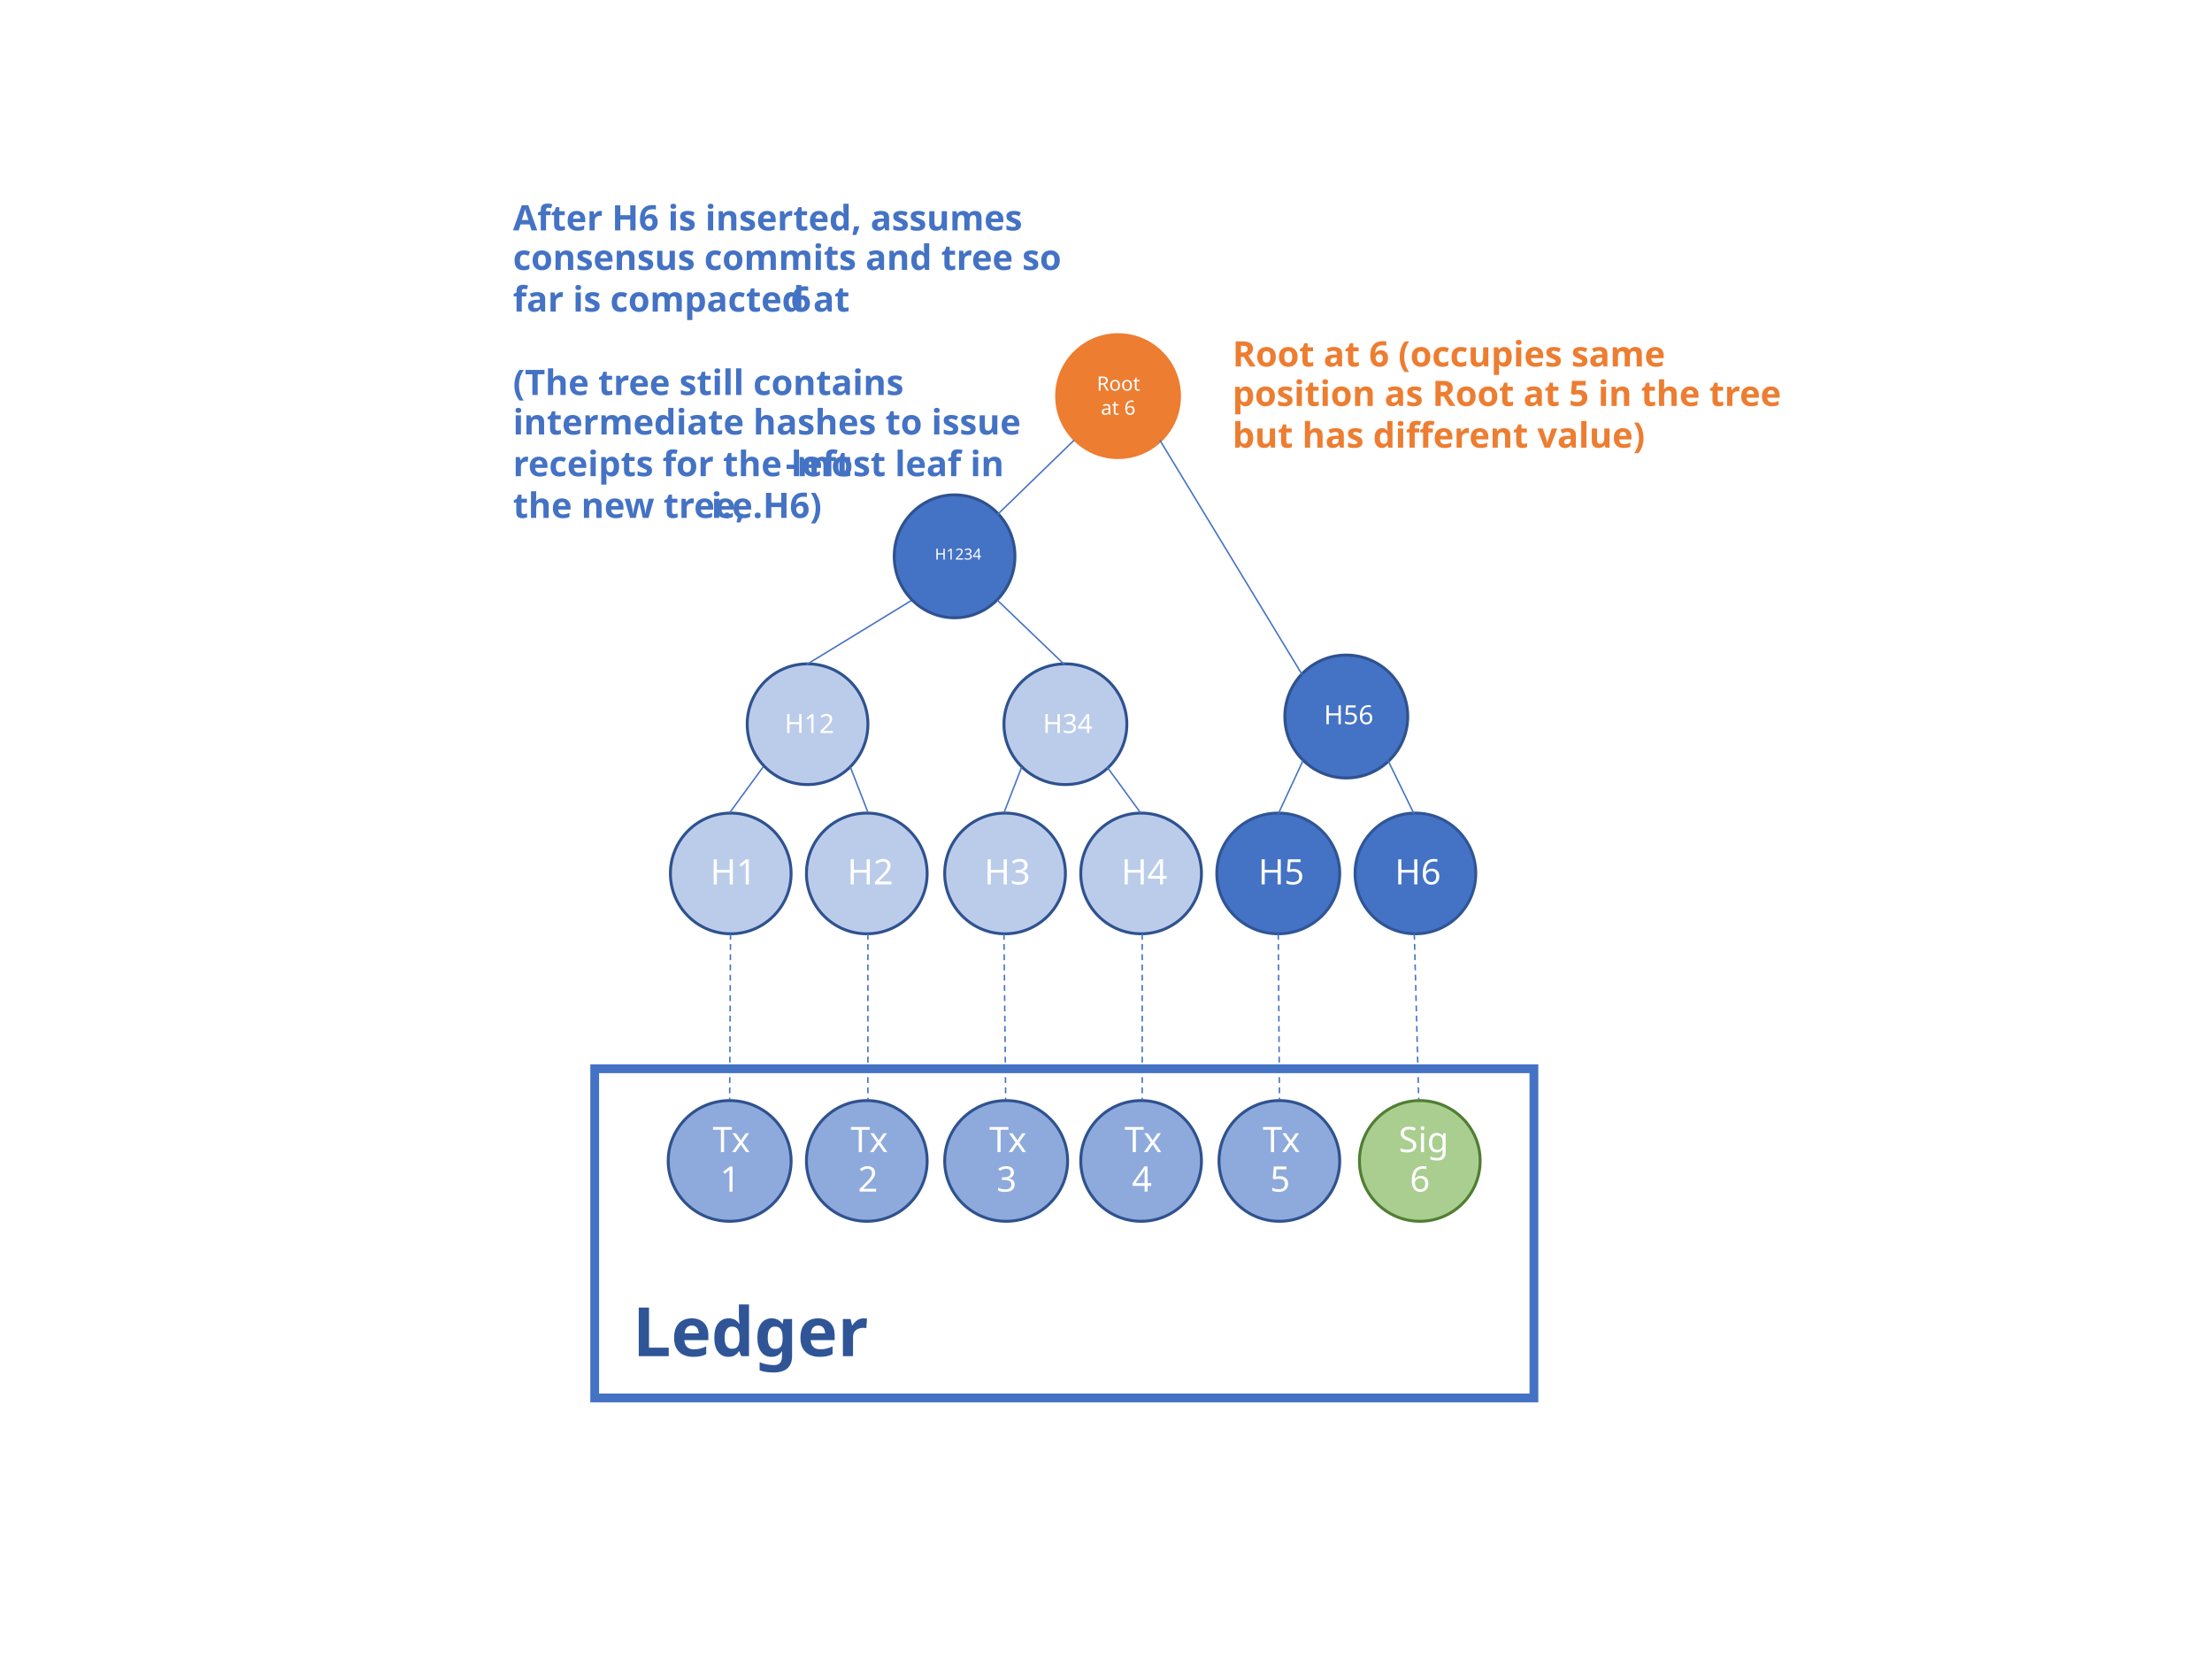
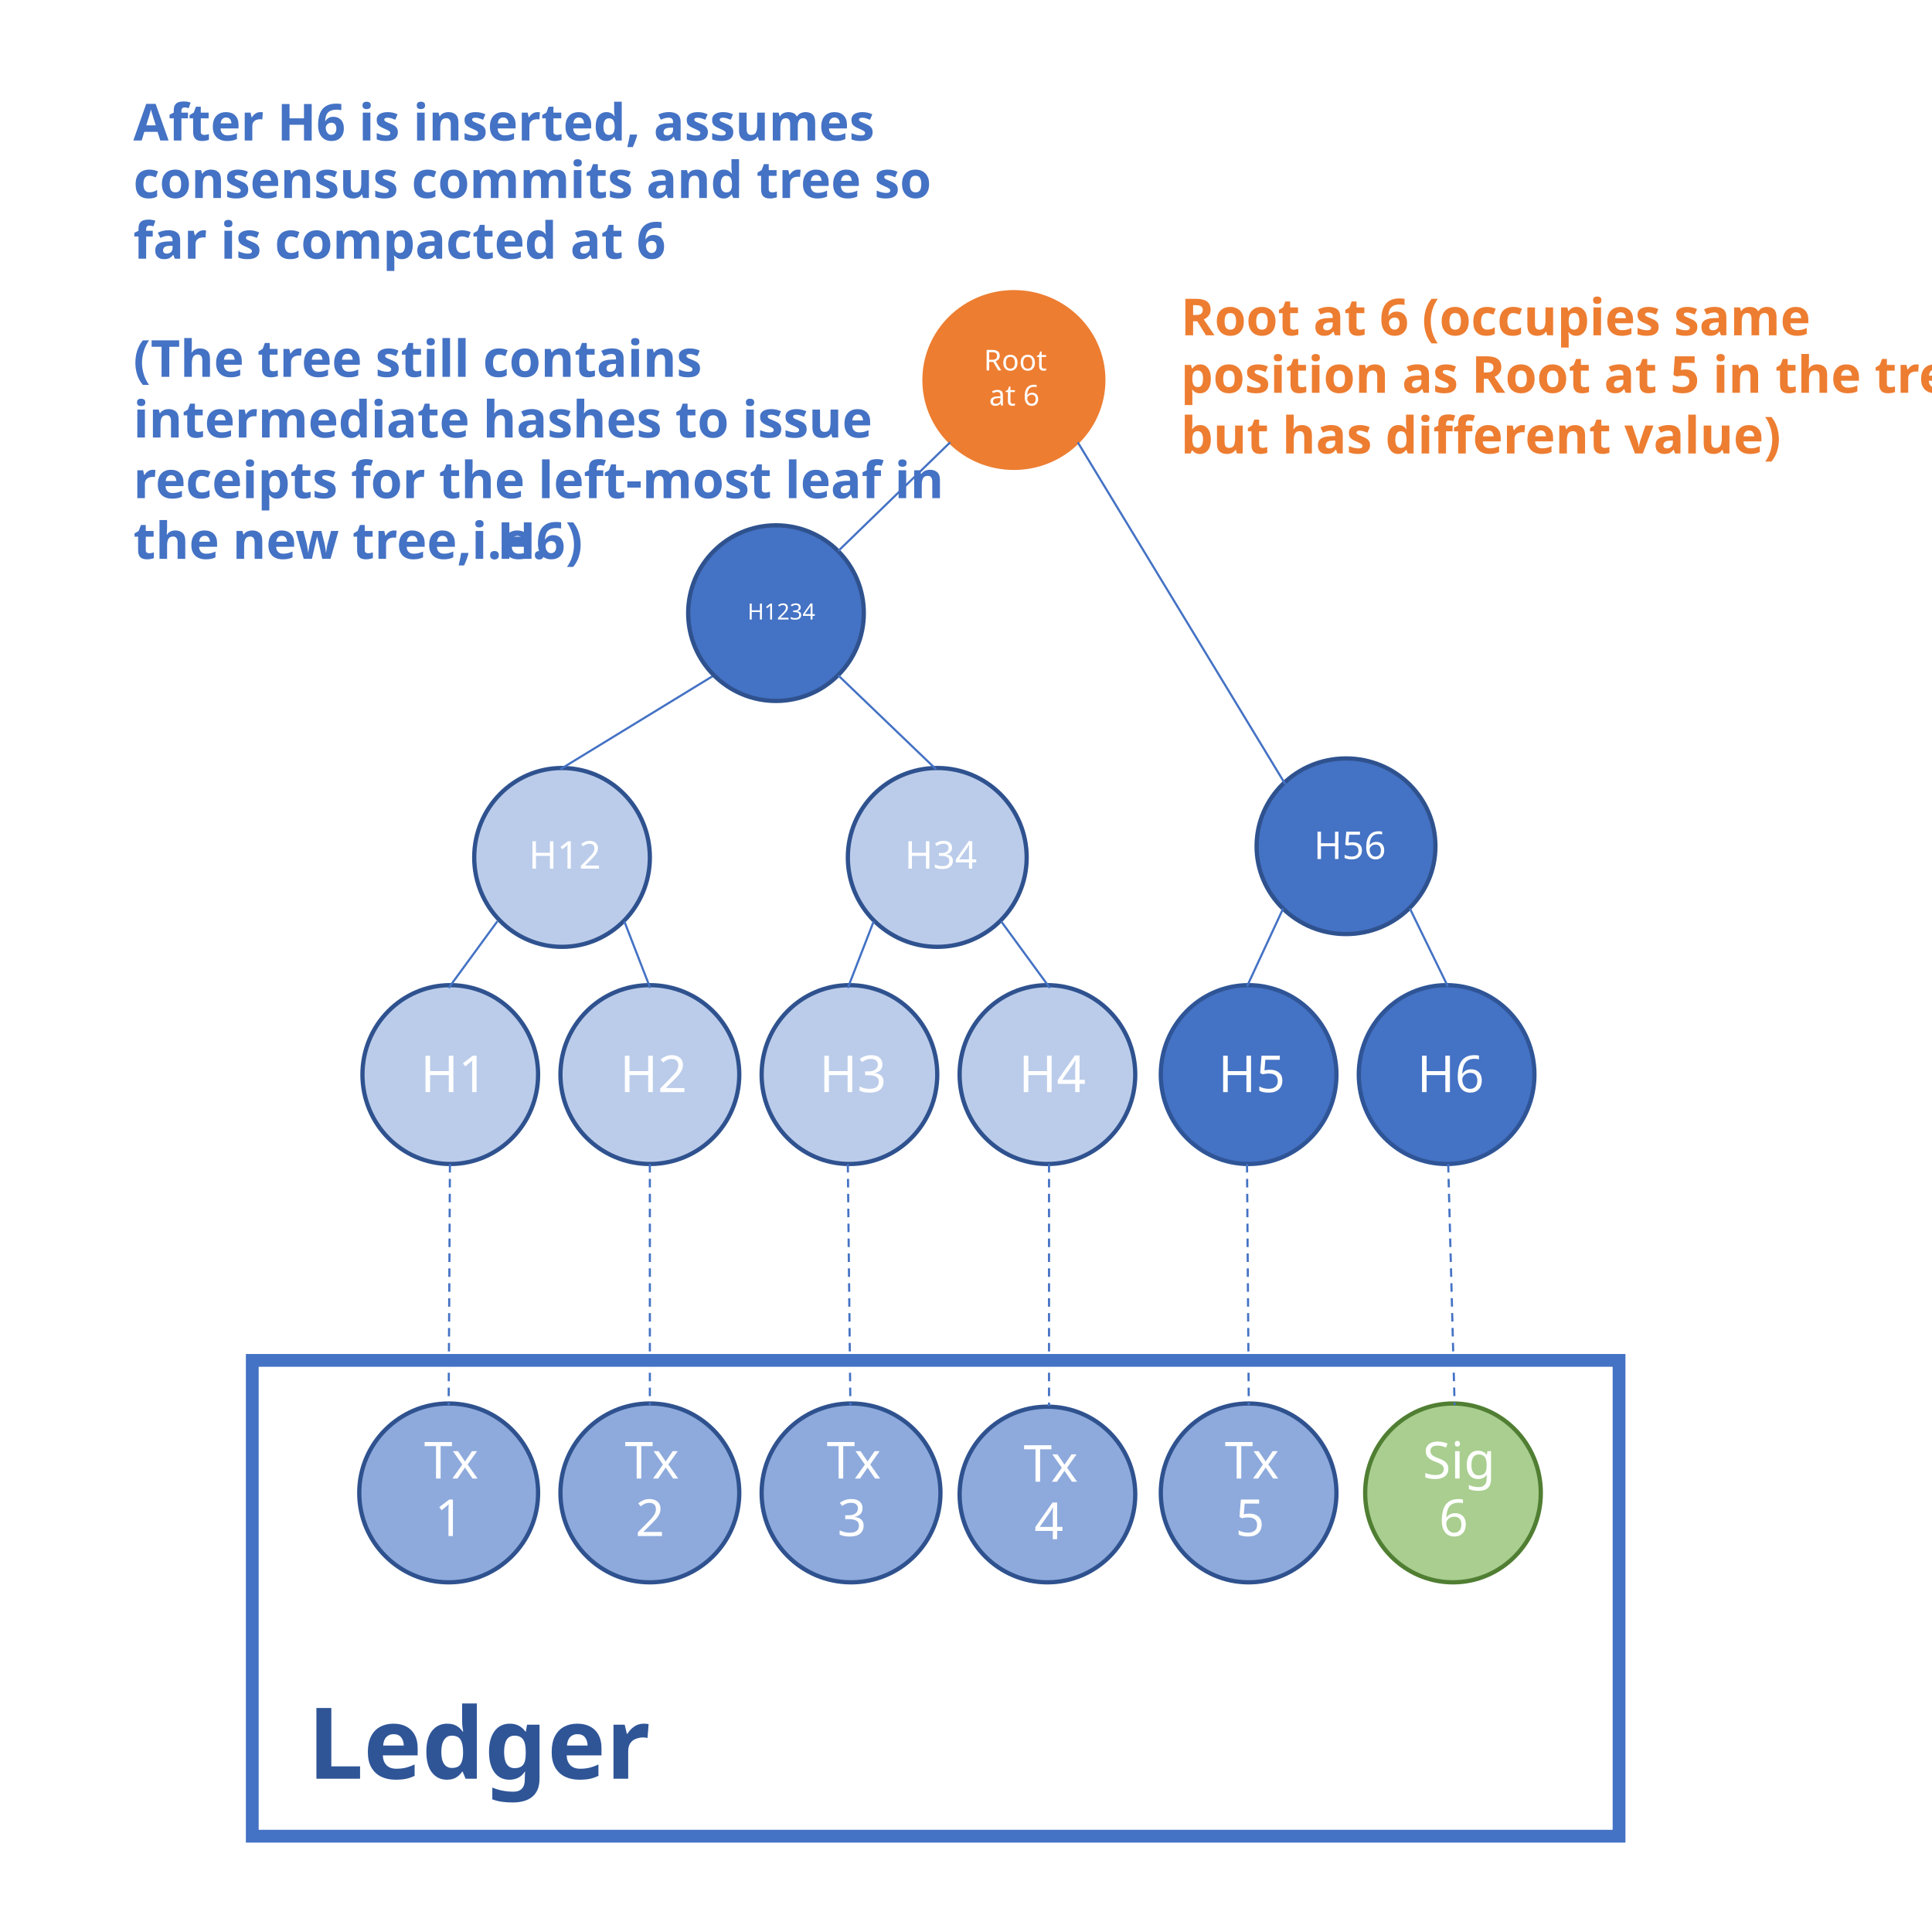
- <svg xmlns="http://www.w3.org/2000/svg" width="1008" height="756" overflow="hidden">
+ <svg xmlns="http://www.w3.org/2000/svg" width="605" height="605" overflow="hidden">
  <defs>
    <clipPath id="clip0">
-       <rect x="0" y="0" width="1008" height="756" />
+       <rect x="0" y="0" width="605" height="605" />
    </clipPath>
  </defs>
  <g clip-path="url(#clip0)">
-     <rect x="0" y="0" width="1008" height="756.042" fill="#FFFFFF" />
-     <path d="M305.5 398.022C305.5 382.833 317.812 370.52 333 370.52 348.188 370.52 360.5 382.833 360.5 398.022 360.5 413.211 348.188 425.523 333 425.523 317.812 425.523 305.5 413.211 305.5 398.022Z" stroke="#2F528F" stroke-width="1.334" stroke-miterlimit="8" fill="#4472C4" fill-rule="evenodd" fill-opacity="0.361" />
-     <text fill="#FFFFFF" font-family="Calibri,Calibri_MSFontService,sans-serif" font-weight="400" font-size="16" transform="matrix(1 0 0 1.00006 323.676 403)">H1</text>
-     <path d="M367.5 398.022C367.5 382.833 379.812 370.52 395 370.52 410.188 370.52 422.5 382.833 422.5 398.022 422.5 413.211 410.188 425.523 395 425.523 379.812 425.523 367.5 413.211 367.5 398.022Z" stroke="#2F528F" stroke-width="1.334" stroke-miterlimit="8" fill="#4472C4" fill-rule="evenodd" fill-opacity="0.361" />
-     <text fill="#FFFFFF" font-family="Calibri,Calibri_MSFontService,sans-serif" font-weight="400" font-size="16" transform="matrix(1 0 0 1.00006 386.097 403)">H2</text>
-     <path d="M430.5 398.022C430.5 382.833 442.812 370.52 458 370.52 473.188 370.52 485.5 382.833 485.5 398.022 485.5 413.211 473.188 425.523 458 425.523 442.812 425.523 430.5 413.211 430.5 398.022Z" stroke="#2F528F" stroke-width="1.334" stroke-miterlimit="8" fill="#4472C4" fill-rule="evenodd" fill-opacity="0.361" />
-     <text fill="#FFFFFF" font-family="Calibri,Calibri_MSFontService,sans-serif" font-weight="400" font-size="16" transform="matrix(1 0 0 1.00006 448.518 403)">H3</text>
-     <path d="M492.5 398.022C492.5 382.833 504.812 370.52 520 370.52 535.188 370.52 547.5 382.833 547.5 398.022 547.5 413.211 535.188 425.523 520 425.523 504.812 425.523 492.5 413.211 492.5 398.022Z" stroke="#2F528F" stroke-width="1.334" stroke-miterlimit="8" fill="#4472C4" fill-rule="evenodd" fill-opacity="0.361" />
-     <text fill="#FFFFFF" font-family="Calibri,Calibri_MSFontService,sans-serif" font-weight="400" font-size="16" transform="matrix(1 0 0 1.00006 510.938 403)">H4</text>
-     <path d="M340.5 330.018C340.5 314.829 352.812 302.517 368 302.517 383.188 302.517 395.5 314.829 395.5 330.018 395.5 345.207 383.188 357.52 368 357.52 352.812 357.52 340.5 345.207 340.5 330.018Z" stroke="#2F528F" stroke-width="1.334" stroke-miterlimit="8" fill="#4472C4" fill-rule="evenodd" fill-opacity="0.361" />
-     <text fill="#FFFFFF" font-family="Calibri,Calibri_MSFontService,sans-serif" font-weight="400" font-size="12" transform="matrix(1 0 0 1.00006 357.546 334)">H12</text>
-     <path d="M457.5 330.018C457.5 314.829 470.036 302.517 485.5 302.517 500.964 302.517 513.5 314.829 513.5 330.018 513.5 345.207 500.964 357.52 485.5 357.52 470.036 357.52 457.5 345.207 457.5 330.018Z" stroke="#2F528F" stroke-width="1.334" stroke-miterlimit="8" fill="#4472C4" fill-rule="evenodd" fill-opacity="0.361" />
-     <text fill="#FFFFFF" font-family="Calibri,Calibri_MSFontService,sans-serif" font-weight="400" font-size="12" transform="matrix(1 0 0 1.00006 475.235 334)">H34</text>
-     <path d="M0 0 15.246 20.857" stroke="#4472C4" stroke-width="0.667" stroke-miterlimit="8" fill="none" fill-rule="evenodd" transform="matrix(1 0 0 -1.00006 332.5 370.378)" />
-     <path d="M395.594 370.378 387.5 349.519" stroke="#4472C4" stroke-width="0.667" stroke-miterlimit="8" fill="none" fill-rule="evenodd" />
-     <path d="M0 0 8.094 20.857" stroke="#4472C4" stroke-width="0.667" stroke-miterlimit="8" fill="none" fill-rule="evenodd" transform="matrix(1 0 0 -1.00006 457.5 370.378)" />
-     <path d="M519.746 370.378 504.5 349.519" stroke="#4472C4" stroke-width="0.667" stroke-miterlimit="8" fill="none" fill-rule="evenodd" />
-     <path d="M0 0 48.03 29.346" stroke="#4472C4" stroke-width="0.667" stroke-miterlimit="8" fill="none" fill-rule="evenodd" transform="matrix(1 0 0 -1.00006 367.5 302.863)" />
-     <path d="M554.5 398.022C554.5 382.833 567.036 370.52 582.5 370.52 597.964 370.52 610.5 382.833 610.5 398.022 610.5 413.211 597.964 425.523 582.5 425.523 567.036 425.523 554.5 413.211 554.5 398.022Z" stroke="#2F5597" stroke-width="1.334" stroke-miterlimit="8" fill="#4472C4" fill-rule="evenodd" />
-     <text fill="#FFFFFF" font-family="Calibri,Calibri_MSFontService,sans-serif" font-weight="400" font-size="16" transform="matrix(1 0 0 1.00006 573.359 403)">H5</text>
-     <path d="M304.5 529.029C304.5 513.841 317.036 501.528 332.5 501.528 347.964 501.528 360.5 513.841 360.5 529.029 360.5 544.218 347.964 556.531 332.5 556.531 317.036 556.531 304.5 544.218 304.5 529.029Z" stroke="#2F528F" stroke-width="1.334" stroke-miterlimit="8" fill="#4472C4" fill-rule="evenodd" fill-opacity="0.6" />
-     <text fill="#FFFFFF" font-family="Calibri,Calibri_MSFontService,sans-serif" font-weight="400" font-size="16" transform="matrix(1 0 0 1.00006 324.783 525)">Tx<tspan font-size="16" x="3.334" y="17.999">1</tspan>
+     <rect x="0" y="0" width="605" height="605" fill="#FFFFFF" />
+     <path d="M113.5 336.5C113.5 321.036 125.812 308.5 141 308.5 156.188 308.5 168.5 321.036 168.5 336.5 168.5 351.964 156.188 364.5 141 364.5 125.812 364.5 113.5 351.964 113.5 336.5Z" stroke="#2F528F" stroke-width="1.334" stroke-miterlimit="8" fill="#4472C4" fill-rule="evenodd" fill-opacity="0.361" />
+     <text fill="#FFFFFF" font-family="Calibri,Calibri_MSFontService,sans-serif" font-weight="400" font-size="16" transform="translate(131.695 342)">H1</text>
+     <path d="M175.5 336.5C175.5 321.036 188.036 308.5 203.5 308.5 218.964 308.5 231.5 321.036 231.5 336.5 231.5 351.964 218.964 364.5 203.5 364.5 188.036 364.5 175.5 351.964 175.5 336.5Z" stroke="#2F528F" stroke-width="1.334" stroke-miterlimit="8" fill="#4472C4" fill-rule="evenodd" fill-opacity="0.361" />
+     <text fill="#FFFFFF" font-family="Calibri,Calibri_MSFontService,sans-serif" font-weight="400" font-size="16" transform="translate(194.14 342)">H2</text>
+     <path d="M238.5 336.5C238.5 321.036 250.812 308.5 266 308.5 281.188 308.5 293.5 321.036 293.5 336.5 293.5 351.964 281.188 364.5 266 364.5 250.812 364.5 238.5 351.964 238.5 336.5Z" stroke="#2F528F" stroke-width="1.334" stroke-miterlimit="8" fill="#4472C4" fill-rule="evenodd" fill-opacity="0.361" />
+     <text fill="#FFFFFF" font-family="Calibri,Calibri_MSFontService,sans-serif" font-weight="400" font-size="16" transform="translate(256.585 342)">H3</text>
+     <path d="M300.5 336.5C300.5 321.036 312.812 308.5 328 308.5 343.188 308.5 355.5 321.036 355.5 336.5 355.5 351.964 343.188 364.5 328 364.5 312.812 364.5 300.5 351.964 300.5 336.5Z" stroke="#2F528F" stroke-width="1.334" stroke-miterlimit="8" fill="#4472C4" fill-rule="evenodd" fill-opacity="0.361" />
+     <text fill="#FFFFFF" font-family="Calibri,Calibri_MSFontService,sans-serif" font-weight="400" font-size="16" transform="translate(319.03 342)">H4</text>
+     <path d="M148.5 268.5C148.5 253.036 160.812 240.5 176 240.5 191.188 240.5 203.5 253.036 203.5 268.5 203.5 283.964 191.188 296.5 176 296.5 160.812 296.5 148.5 283.964 148.5 268.5Z" stroke="#2F528F" stroke-width="1.334" stroke-miterlimit="8" fill="#4472C4" fill-rule="evenodd" fill-opacity="0.361" />
+     <text fill="#FFFFFF" font-family="Calibri,Calibri_MSFontService,sans-serif" font-weight="400" font-size="12" transform="translate(165.578 272)">H12</text>
+     <path d="M265.5 268.5C265.5 253.036 278.036 240.5 293.5 240.5 308.964 240.5 321.5 253.036 321.5 268.5 321.5 283.964 308.964 296.5 293.5 296.5 278.036 296.5 265.5 283.964 265.5 268.5Z" stroke="#2F528F" stroke-width="1.334" stroke-miterlimit="8" fill="#4472C4" fill-rule="evenodd" fill-opacity="0.361" />
+     <text fill="#FFFFFF" font-family="Calibri,Calibri_MSFontService,sans-serif" font-weight="400" font-size="12" transform="translate(283.313 272)">H34</text>
+     <path d="M0 0 15.252 20.865" stroke="#4472C4" stroke-width="0.667" stroke-miterlimit="8" fill="none" fill-rule="evenodd" transform="matrix(1 0 0 -1 140.5 309.365)" />
+     <path d="M203.597 309.365 195.5 288.5" stroke="#4472C4" stroke-width="0.667" stroke-miterlimit="8" fill="none" fill-rule="evenodd" />
+     <path d="M0 0 8.097 20.865" stroke="#4472C4" stroke-width="0.667" stroke-miterlimit="8" fill="none" fill-rule="evenodd" transform="matrix(1 0 0 -1 265.5 309.365)" />
+     <path d="M328.752 309.365 313.5 288.5" stroke="#4472C4" stroke-width="0.667" stroke-miterlimit="8" fill="none" fill-rule="evenodd" />
+     <path d="M0 0 48.048 29.358" stroke="#4472C4" stroke-width="0.667" stroke-miterlimit="8" fill="none" fill-rule="evenodd" transform="matrix(1 0 0 -1 175.5 240.858)" />
+     <path d="M363.5 336.5C363.5 321.036 375.812 308.5 391 308.5 406.188 308.5 418.5 321.036 418.5 336.5 418.5 351.964 406.188 364.5 391 364.5 375.812 364.5 363.5 351.964 363.5 336.5Z" stroke="#2F5597" stroke-width="1.334" stroke-miterlimit="8" fill="#4472C4" fill-rule="evenodd" />
+     <text fill="#FFFFFF" font-family="Calibri,Calibri_MSFontService,sans-serif" font-weight="400" font-size="16" transform="translate(381.475 342)">H5</text>
+     <path d="M112.5 467.5C112.5 452.036 125.036 439.5 140.5 439.5 155.964 439.5 168.5 452.036 168.5 467.5 168.5 482.964 155.964 495.5 140.5 495.5 125.036 495.5 112.5 482.964 112.5 467.5Z" stroke="#2F528F" stroke-width="1.334" stroke-miterlimit="8" fill="#4472C4" fill-rule="evenodd" fill-opacity="0.6" />
+     <text fill="#FFFFFF" font-family="Calibri,Calibri_MSFontService,sans-serif" font-weight="400" font-size="16" transform="translate(132.803 463)">Tx<tspan font-size="16" x="3.335" y="18">1</tspan>
    </text>
-     <path d="M367.5 529.029C367.5 513.841 379.812 501.528 395 501.528 410.188 501.528 422.5 513.841 422.5 529.029 422.5 544.218 410.188 556.531 395 556.531 379.812 556.531 367.5 544.218 367.5 529.029Z" stroke="#2F528F" stroke-width="1.334" stroke-miterlimit="8" fill="#4472C4" fill-rule="evenodd" fill-opacity="0.6" />
-     <text fill="#FFFFFF" font-family="Calibri,Calibri_MSFontService,sans-serif" font-weight="400" font-size="16" transform="matrix(1 0 0 1.00006 387.597 525)">Tx<tspan font-size="16" x="3.334" y="17.999">2</tspan>
+     <path d="M175.5 467.5C175.5 452.036 188.036 439.5 203.5 439.5 218.964 439.5 231.5 452.036 231.5 467.5 231.5 482.964 218.964 495.5 203.5 495.5 188.036 495.5 175.5 482.964 175.5 467.5Z" stroke="#2F528F" stroke-width="1.334" stroke-miterlimit="8" fill="#4472C4" fill-rule="evenodd" fill-opacity="0.6" />
+     <text fill="#FFFFFF" font-family="Calibri,Calibri_MSFontService,sans-serif" font-weight="400" font-size="16" transform="translate(195.641 463)">Tx<tspan font-size="16" x="3.335" y="18">2</tspan>
    </text>
-     <path d="M430.5 529.029C430.5 513.841 443.036 501.528 458.5 501.528 473.964 501.528 486.5 513.841 486.5 529.029 486.5 544.218 473.964 556.531 458.5 556.531 443.036 556.531 430.5 544.218 430.5 529.029Z" stroke="#2F528F" stroke-width="1.334" stroke-miterlimit="8" fill="#4472C4" fill-rule="evenodd" fill-opacity="0.6" />
-     <text fill="#FFFFFF" font-family="Calibri,Calibri_MSFontService,sans-serif" font-weight="400" font-size="16" transform="matrix(1 0 0 1.00006 450.805 525)">Tx<tspan font-size="16" x="3.334" y="17.999">3</tspan>
+     <path d="M238.5 467.5C238.5 452.036 251.036 439.5 266.5 439.5 281.964 439.5 294.5 452.036 294.5 467.5 294.5 482.964 281.964 495.5 266.5 495.5 251.036 495.5 238.5 482.964 238.5 467.5Z" stroke="#2F528F" stroke-width="1.334" stroke-miterlimit="8" fill="#4472C4" fill-rule="evenodd" fill-opacity="0.6" />
+     <text fill="#FFFFFF" font-family="Calibri,Calibri_MSFontService,sans-serif" font-weight="400" font-size="16" transform="translate(258.873 463)">Tx<tspan font-size="16" x="3.335" y="18">3</tspan>
    </text>
-     <path d="M492.5 529.029C492.5 513.841 504.812 501.528 520 501.528 535.188 501.528 547.5 513.841 547.5 529.029 547.5 544.218 535.188 556.531 520 556.531 504.812 556.531 492.5 544.218 492.5 529.029Z" stroke="#2F528F" stroke-width="1.334" stroke-miterlimit="8" fill="#4472C4" fill-rule="evenodd" fill-opacity="0.6" />
-     <text fill="#FFFFFF" font-family="Calibri,Calibri_MSFontService,sans-serif" font-weight="400" font-size="16" transform="matrix(1 0 0 1.00006 512.439 525)">Tx<tspan font-size="16" x="3.334" y="17.999">4</tspan>
+     <path d="M300.5 468C300.5 452.812 312.812 440.5 328 440.5 343.188 440.5 355.5 452.812 355.5 468 355.5 483.188 343.188 495.5 328 495.5 312.812 495.5 300.5 483.188 300.5 468Z" stroke="#2F528F" stroke-width="1.334" stroke-miterlimit="8" fill="#4472C4" fill-rule="evenodd" fill-opacity="0.6" />
+     <text fill="#FFFFFF" font-family="Calibri,Calibri_MSFontService,sans-serif" font-weight="400" font-size="16" transform="translate(320.531 464)">Tx<tspan font-size="16" x="3.335" y="18">4</tspan>
    </text>
-     <rect x="271" y="487.027" width="428" height="150.008" stroke="#4472C4" stroke-width="4.001" stroke-miterlimit="8" fill="none" />
-     <text fill="#2F5597" font-family="Calibri,Calibri_MSFontService,sans-serif" font-weight="700" font-size="31" transform="matrix(1 0 0 1.00006 288.28 618)">Ledger</text>
-     <path d="M0 0 0.393 75.468" stroke="#4472C4" stroke-width="0.667" stroke-miterlimit="8" stroke-dasharray="2.667 2" fill="none" fill-rule="evenodd" transform="matrix(-1 0 0 1.00006 332.893 425.523)" />
-     <path d="M0 0 0 75.468" stroke="#4472C4" stroke-width="0.667" stroke-miterlimit="8" stroke-dasharray="2.667 2" fill="none" fill-rule="evenodd" transform="matrix(-1 0 0 1.00006 395.5 425.523)" />
-     <path d="M457.5 425.523 458.287 500.996" stroke="#4472C4" stroke-width="0.667" stroke-miterlimit="8" stroke-dasharray="2.667 2" fill="none" fill-rule="evenodd" />
-     <path d="M0 0 0 75.797" stroke="#4472C4" stroke-width="0.667" stroke-miterlimit="8" stroke-dasharray="2.667 2" fill="none" fill-rule="evenodd" transform="matrix(-1 0 0 1.00006 520.5 425.523)" />
-     <path d="M555.5 529.029C555.5 513.841 567.812 501.528 583 501.528 598.188 501.528 610.5 513.841 610.5 529.029 610.5 544.218 598.188 556.531 583 556.531 567.812 556.531 555.5 544.218 555.5 529.029Z" stroke="#2F528F" stroke-width="1.334" stroke-miterlimit="8" fill="#4472C4" fill-rule="evenodd" fill-opacity="0.6" />
-     <text fill="#FFFFFF" font-family="Calibri,Calibri_MSFontService,sans-serif" font-weight="400" font-size="16" transform="matrix(1 0 0 1.00006 575.409 525)">Tx<tspan font-size="16" x="3.334" y="17.999">5</tspan>
+     <rect x="79" y="426" width="428" height="149" stroke="#4472C4" stroke-width="4.002" stroke-miterlimit="8" fill="none" />
+     <text fill="#2F5597" font-family="Calibri,Calibri_MSFontService,sans-serif" font-weight="700" font-size="31" transform="translate(96.2857 557)">Ledger</text>
+     <path d="M0 0 0.393 75.497" stroke="#4472C4" stroke-width="0.667" stroke-miterlimit="8" stroke-dasharray="2.668 2.001" fill="none" fill-rule="evenodd" transform="matrix(-1 0 0 1 140.893 364.5)" />
+     <path d="M0 0 0 75.497" stroke="#4472C4" stroke-width="0.667" stroke-miterlimit="8" stroke-dasharray="2.668 2.001" fill="none" fill-rule="evenodd" transform="matrix(-1 0 0 1 203.5 364.5)" />
+     <path d="M265.5 364.5 266.287 439.997" stroke="#4472C4" stroke-width="0.667" stroke-miterlimit="8" stroke-dasharray="2.668 2.001" fill="none" fill-rule="evenodd" />
+     <path d="M328.5 364.5 328.5 440.327" stroke="#4472C4" stroke-width="0.667" stroke-miterlimit="8" stroke-dasharray="2.668 2.001" fill="none" fill-rule="evenodd" />
+     <path d="M363.5 467.5C363.5 452.036 375.812 439.5 391 439.5 406.188 439.5 418.5 452.036 418.5 467.5 418.5 482.964 406.188 495.5 391 495.5 375.812 495.5 363.5 482.964 363.5 467.5Z" stroke="#2F528F" stroke-width="1.334" stroke-miterlimit="8" fill="#4472C4" fill-rule="evenodd" fill-opacity="0.6" />
+     <text fill="#FFFFFF" font-family="Calibri,Calibri_MSFontService,sans-serif" font-weight="400" font-size="16" transform="translate(383.525 463)">Tx<tspan font-size="16" x="3.335" y="18">5</tspan>
    </text>
-     <path d="M582.5 425.523 583.049 500.996" stroke="#4472C4" stroke-width="0.667" stroke-miterlimit="8" stroke-dasharray="2.667 2" fill="none" fill-rule="evenodd" />
-     <path d="M407.5 253.514C407.5 238.049 419.812 225.512 435 225.512 450.188 225.512 462.5 238.049 462.5 253.514 462.5 268.979 450.188 281.516 435 281.516 419.812 281.516 407.5 268.979 407.5 253.514Z" stroke="#2F528F" stroke-width="1.334" stroke-miterlimit="8" fill="#4472C4" fill-rule="evenodd" />
-     <text fill="#FFFFFF" font-family="Calibri,Calibri_MSFontService,sans-serif" font-weight="400" font-size="7" transform="matrix(1 0 0 1.00006 426.033 255)">H1234</text>
-     <path d="M485.079 302.863 454.5 273.515" stroke="#4472C4" stroke-width="0.667" stroke-miterlimit="8" fill="none" fill-rule="evenodd" />
-     <path d="M481.5 180.51C481.5 165.045 494.036 152.508 509.5 152.508 524.964 152.508 537.5 165.045 537.5 180.51 537.5 195.975 524.964 208.511 509.5 208.511 494.036 208.511 481.5 195.975 481.5 180.51Z" stroke="#ED7D31" stroke-width="1.334" stroke-miterlimit="8" fill="#ED7D31" fill-rule="evenodd" />
-     <text fill="#FFFFFF" font-family="Calibri,Calibri_MSFontService,sans-serif" font-weight="400" font-size="9" transform="matrix(1 0 0 1.00006 499.824 178)">Root <tspan font-size="9" x="1.834" y="10.999">at 6</tspan>
+     <path d="M390.5 364.5 391.049 439.997" stroke="#4472C4" stroke-width="0.667" stroke-miterlimit="8" stroke-dasharray="2.668 2.001" fill="none" fill-rule="evenodd" />
+     <path d="M215.5 192C215.5 176.812 227.812 164.5 243 164.5 258.188 164.5 270.5 176.812 270.5 192 270.5 207.188 258.188 219.5 243 219.5 227.812 219.5 215.5 207.188 215.5 192Z" stroke="#2F528F" stroke-width="1.334" stroke-miterlimit="8" fill="#4472C4" fill-rule="evenodd" />
+     <text fill="#FFFFFF" font-family="Calibri,Calibri_MSFontService,sans-serif" font-weight="400" font-size="7" transform="translate(234.092 194)">H1234</text>
+     <path d="M293.09 240.858 262.5 211.5" stroke="#4472C4" stroke-width="0.667" stroke-miterlimit="8" fill="none" fill-rule="evenodd" />
+     <path d="M289.5 119C289.5 103.812 302.036 91.5 317.5 91.5 332.964 91.5 345.5 103.812 345.5 119 345.5 134.188 332.964 146.5 317.5 146.5 302.036 146.5 289.5 134.188 289.5 119Z" stroke="#ED7D31" stroke-width="1.334" stroke-miterlimit="8" fill="#ED7D31" fill-rule="evenodd" />
+     <text fill="#FFFFFF" font-family="Calibri,Calibri_MSFontService,sans-serif" font-weight="400" font-size="9" transform="translate(308.078 116)">Root <tspan font-size="9" x="1.668" y="11">at 6</tspan>
    </text>
-     <path d="M0 0 35.044 34.017" stroke="#4472C4" stroke-width="0.667" stroke-miterlimit="8" fill="none" fill-rule="evenodd" transform="matrix(1 0 0 -1.00006 454.5 234.53)" />
-     <path d="M619.5 529.029C619.5 513.841 631.812 501.528 647 501.528 662.188 501.528 674.5 513.841 674.5 529.029 674.5 544.218 662.188 556.531 647 556.531 631.812 556.531 619.5 544.218 619.5 529.029Z" stroke="#507E32" stroke-width="1.334" stroke-miterlimit="8" fill="#70AD47" fill-rule="evenodd" fill-opacity="0.6" />
-     <text fill="#FFFFFF" font-family="Calibri,Calibri_MSFontService,sans-serif" font-weight="400" font-size="16" transform="matrix(1 0 0 1.00006 637.376 525)">Sig <tspan font-size="16" x="5.087" y="17.999">6</tspan>
+     <path d="M0 0 35.058 34.03" stroke="#4472C4" stroke-width="0.667" stroke-miterlimit="8" fill="none" fill-rule="evenodd" transform="matrix(1 0 0 -1 262.5 172.53)" />
+     <path d="M427.5 467.5C427.5 452.036 439.812 439.5 455 439.5 470.188 439.5 482.5 452.036 482.5 467.5 482.5 482.964 470.188 495.5 455 495.5 439.812 495.5 427.5 482.964 427.5 467.5Z" stroke="#507E32" stroke-width="1.334" stroke-miterlimit="8" fill="#70AD47" fill-rule="evenodd" fill-opacity="0.6" />
+     <text fill="#FFFFFF" font-family="Calibri,Calibri_MSFontService,sans-serif" font-weight="400" font-size="16" transform="translate(445.516 463)">Sig <tspan font-size="16" x="5.089" y="18">6</tspan>
    </text>
-     <path d="M617.5 398.022C617.5 382.833 629.812 370.52 645 370.52 660.188 370.52 672.5 382.833 672.5 398.022 672.5 413.211 660.188 425.523 645 425.523 629.812 425.523 617.5 413.211 617.5 398.022Z" stroke="#2F5597" stroke-width="1.334" stroke-miterlimit="8" fill="#4472C4" fill-rule="evenodd" />
-     <text fill="#FFFFFF" font-family="Calibri,Calibri_MSFontService,sans-serif" font-weight="400" font-size="16" transform="matrix(1 0 0 1.00006 635.618 403)">H6</text>
-     <path d="M585.5 326.518C585.5 311.053 598.036 298.516 613.5 298.516 628.964 298.516 641.5 311.053 641.5 326.518 641.5 341.983 628.964 354.52 613.5 354.52 598.036 354.52 585.5 341.983 585.5 326.518Z" stroke="#2F528F" stroke-width="1.334" stroke-miterlimit="8" fill="#4472C4" fill-rule="evenodd" />
-     <text fill="#FFFFFF" font-family="Calibri,Calibri_MSFontService,sans-serif" font-weight="400" font-size="12" transform="matrix(1 0 0 1.00006 603.286 330)">H56</text>
-     <path d="M644.375 370.891 632.5 346.519" stroke="#4472C4" stroke-width="0.667" stroke-miterlimit="8" fill="none" fill-rule="evenodd" />
-     <path d="M0 0 11.303 24.37" stroke="#4472C4" stroke-width="0.667" stroke-miterlimit="8" fill="none" fill-rule="evenodd" transform="matrix(1 0 0 -1.00006 582.5 370.891)" />
-     <path d="M593.464 307.541 528.5 200.511" stroke="#4472C4" stroke-width="0.667" stroke-miterlimit="8" fill="none" fill-rule="evenodd" />
-     <text fill="#4472C4" font-family="Calibri,Calibri_MSFontService,sans-serif" font-weight="700" font-size="16" transform="matrix(1 0 0 1.00006 233.767 105)">After H6 is inserted, assumes <tspan font-size="16" x="0" y="17.999">consensus commits and tree so </tspan>
-       <tspan font-size="16" x="0" y="36.998">far is compacted at </tspan>
-       <tspan font-size="16" x="126.688" y="36.998">6</tspan>
-       <tspan font-size="16" x="0" y="74.996">(The tree still contains </tspan>
-       <tspan font-size="16" x="0" y="92.995">intermediate hashes to issue </tspan>
-       <tspan font-size="16" x="0" y="111.994">receipts for the left</tspan>
-       <tspan font-size="16" x="124.187" y="111.994">-</tspan>most leaf in <tspan font-size="16" x="0" y="130.993">the new tree, </tspan>
-       <tspan font-size="16" x="90.348" y="130.993">i.e.</tspan>
-       <tspan font-size="16" x="113.852" y="130.993">H6)</tspan>
-       <tspan fill="#ED7D31" font-size="16" x="327.88" y="61.997">Root at 6 (occupies same </tspan>
-       <tspan fill="#ED7D31" font-size="16" x="327.88" y="79.996">position as Root at 5 in the tree </tspan>
-       <tspan fill="#ED7D31" font-size="16" x="327.88" y="98.995">but has different value)</tspan>
+     <path d="M425.5 336.5C425.5 321.036 437.812 308.5 453 308.5 468.188 308.5 480.5 321.036 480.5 336.5 480.5 351.964 468.188 364.5 453 364.5 437.812 364.5 425.5 351.964 425.5 336.5Z" stroke="#2F5597" stroke-width="1.334" stroke-miterlimit="8" fill="#4472C4" fill-rule="evenodd" />
+     <text fill="#FFFFFF" font-family="Calibri,Calibri_MSFontService,sans-serif" font-weight="400" font-size="16" transform="translate(443.757 342)">H6</text>
+     <path d="M393.5 265C393.5 249.812 406.036 237.5 421.5 237.5 436.964 237.5 449.5 249.812 449.5 265 449.5 280.188 436.964 292.5 421.5 292.5 406.036 292.5 393.5 280.188 393.5 265Z" stroke="#2F528F" stroke-width="1.334" stroke-miterlimit="8" fill="#4472C4" fill-rule="evenodd" />
+     <text fill="#FFFFFF" font-family="Calibri,Calibri_MSFontService,sans-serif" font-weight="400" font-size="12" transform="translate(411.413 269)">H56</text>
+     <path d="M453.38 308.88 441.5 284.5" stroke="#4472C4" stroke-width="0.667" stroke-miterlimit="8" fill="none" fill-rule="evenodd" />
+     <path d="M0 0 11.307 24.38" stroke="#4472C4" stroke-width="0.667" stroke-miterlimit="8" fill="none" fill-rule="evenodd" transform="matrix(1 0 0 -1 390.5 308.88)" />
+     <path d="M402.489 245.566 337.5 138.5" stroke="#4472C4" stroke-width="0.667" stroke-miterlimit="8" fill="none" fill-rule="evenodd" />
+     <text fill="#4472C4" font-family="Calibri,Calibri_MSFontService,sans-serif" font-weight="700" font-size="16" transform="translate(41.752 44)">After H6 is inserted, assumes <tspan font-size="16" x="0" y="18">consensus commits and tree so </tspan>
+       <tspan font-size="16" x="0" y="37">far is compacted at 6</tspan>
+       <tspan font-size="16" x="0" y="74">(The tree still contains </tspan>
+       <tspan font-size="16" x="0" y="93">intermediate hashes to issue </tspan>
+       <tspan font-size="16" x="0" y="112">receipts for the left</tspan>-most leaf in <tspan font-size="16" x="0" y="131">the new tree, </tspan>i.e.<tspan font-size="16" x="113.896" y="131">H6)</tspan>
+       <tspan fill="#ED7D31" font-size="16" x="328.006" y="61">Root at 6 (occupies same </tspan>
+       <tspan fill="#ED7D31" font-size="16" x="328.006" y="79">position as Root at 5 in the tree </tspan>
+       <tspan fill="#ED7D31" font-size="16" x="328.006" y="98">but has different value)</tspan>
    </text>
-     <path d="M644.5 425.523 646.508 500.996" stroke="#4472C4" stroke-width="0.667" stroke-miterlimit="8" stroke-dasharray="2.667 2" fill="none" fill-rule="evenodd" />
+     <path d="M453.5 364.5 455.509 439.997" stroke="#4472C4" stroke-width="0.667" stroke-miterlimit="8" stroke-dasharray="2.668 2.001" fill="none" fill-rule="evenodd" />
  </g>
</svg>
